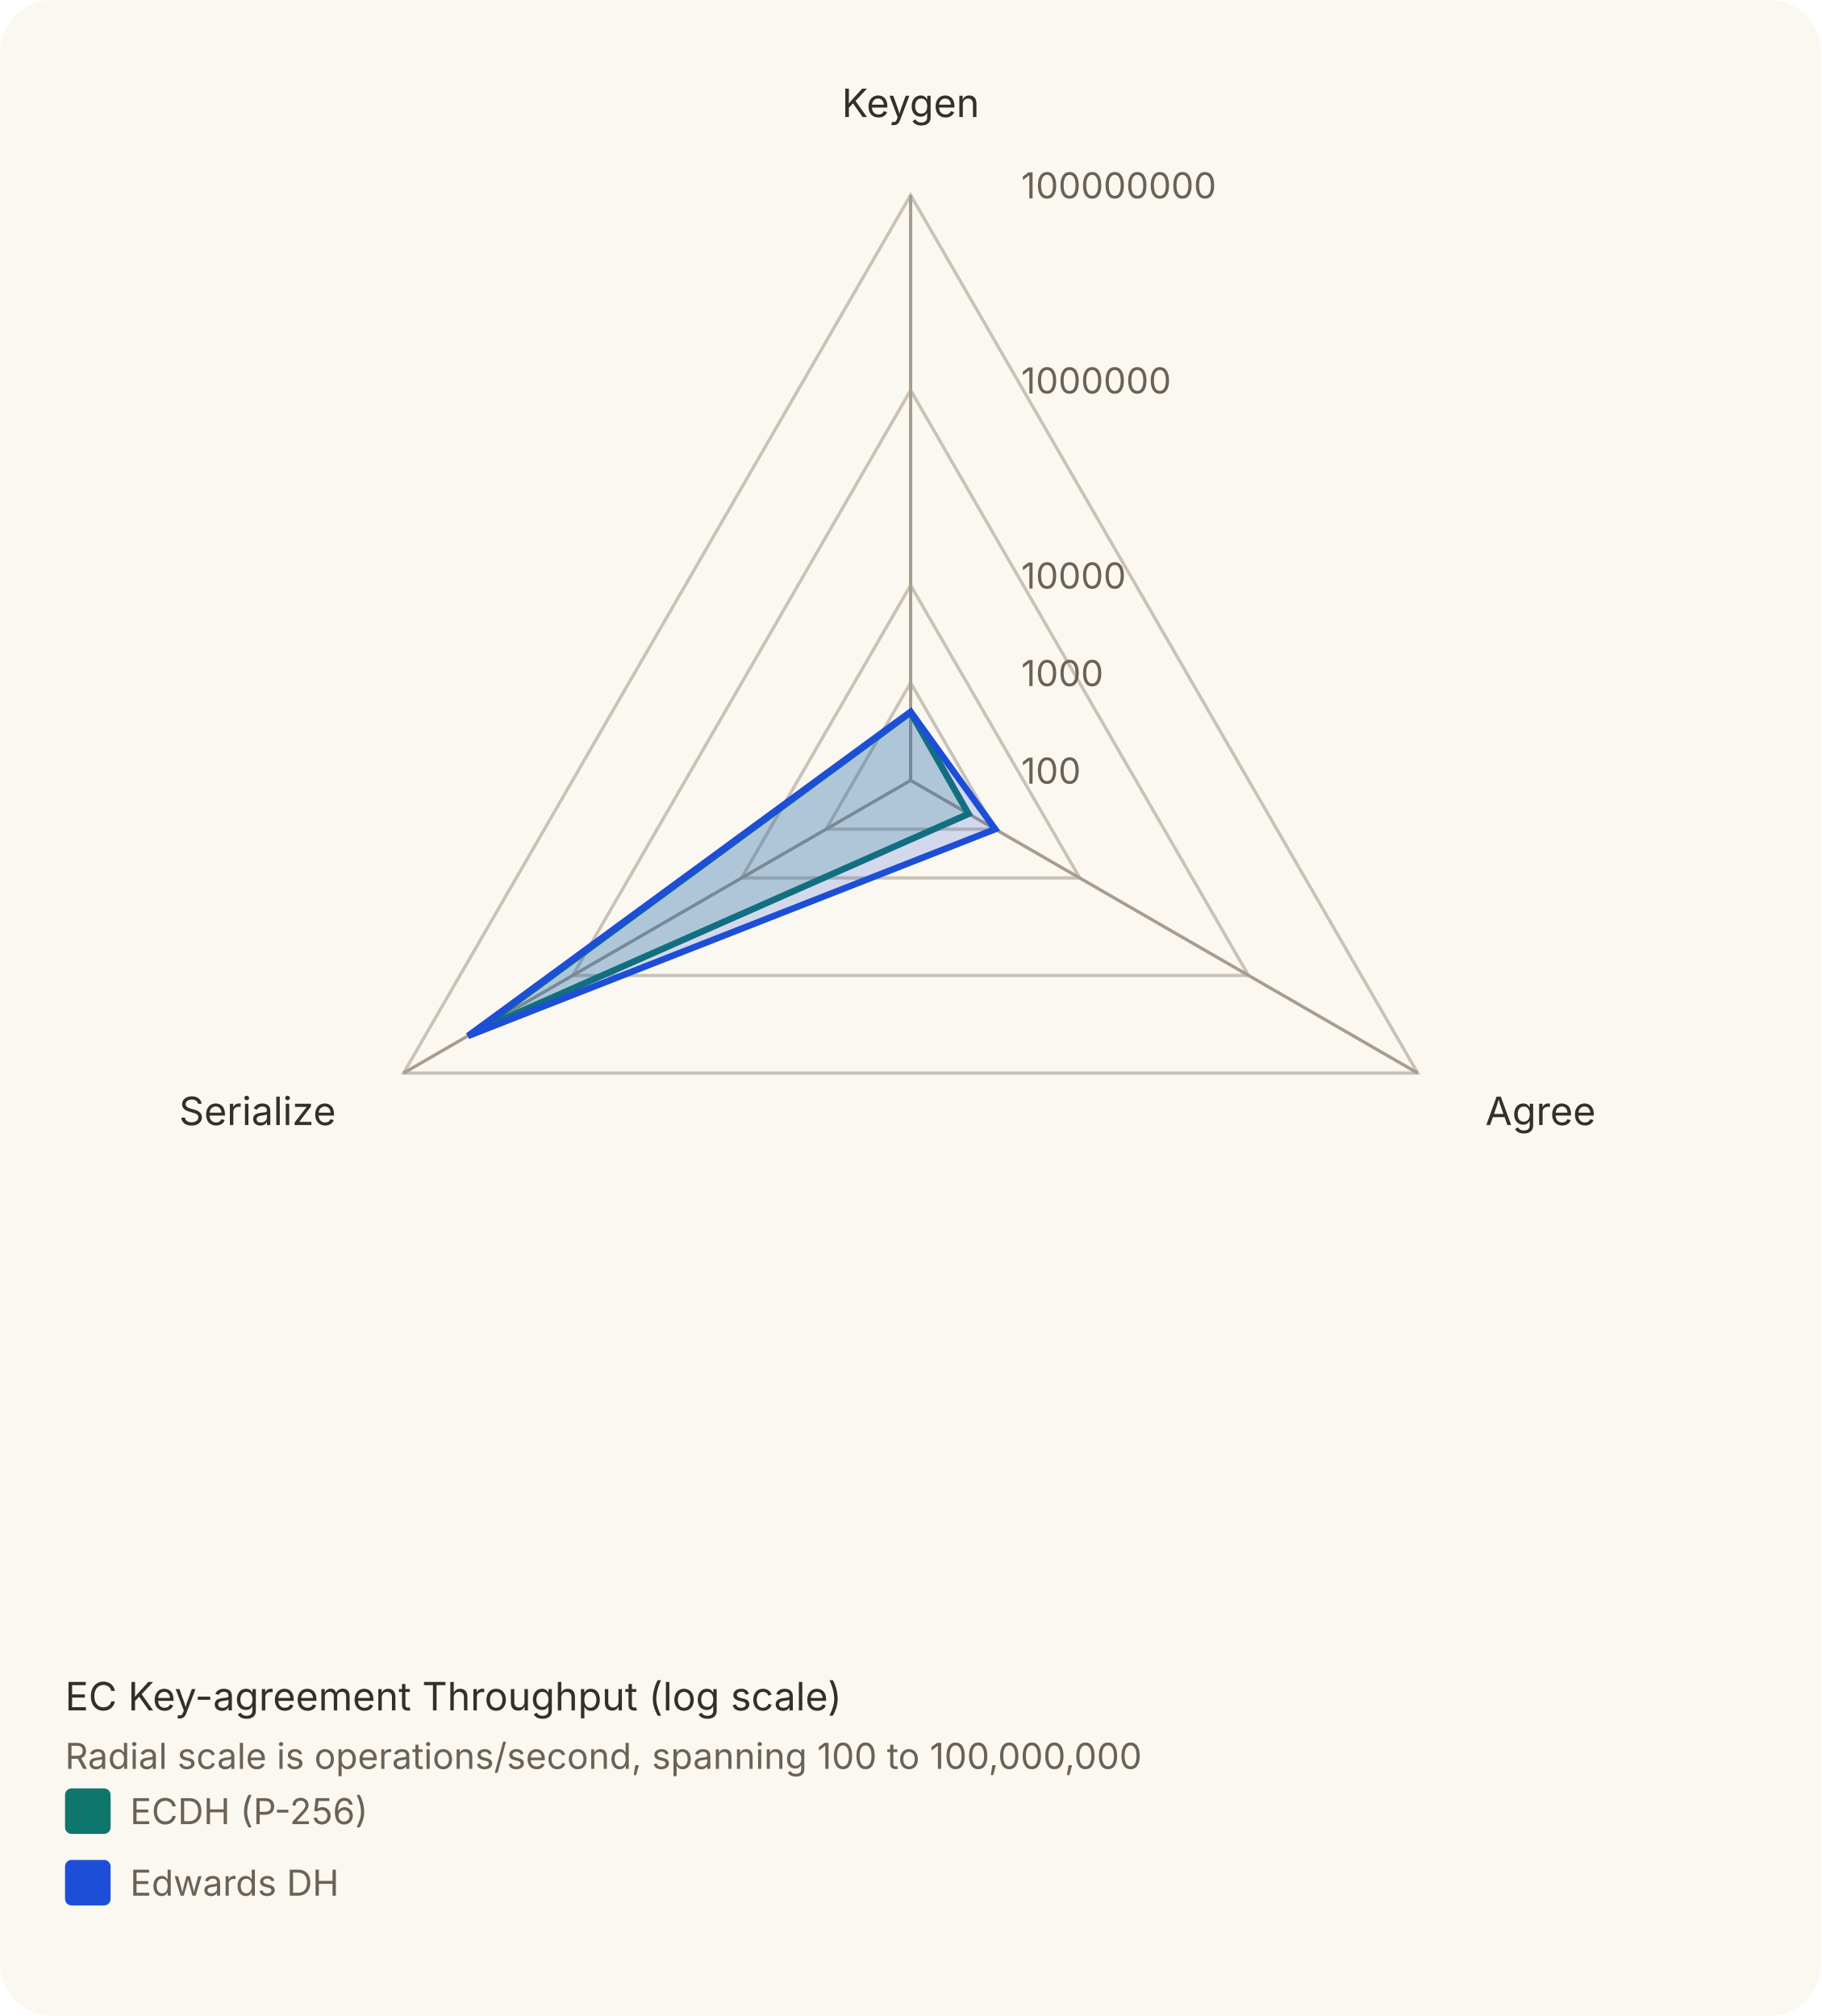
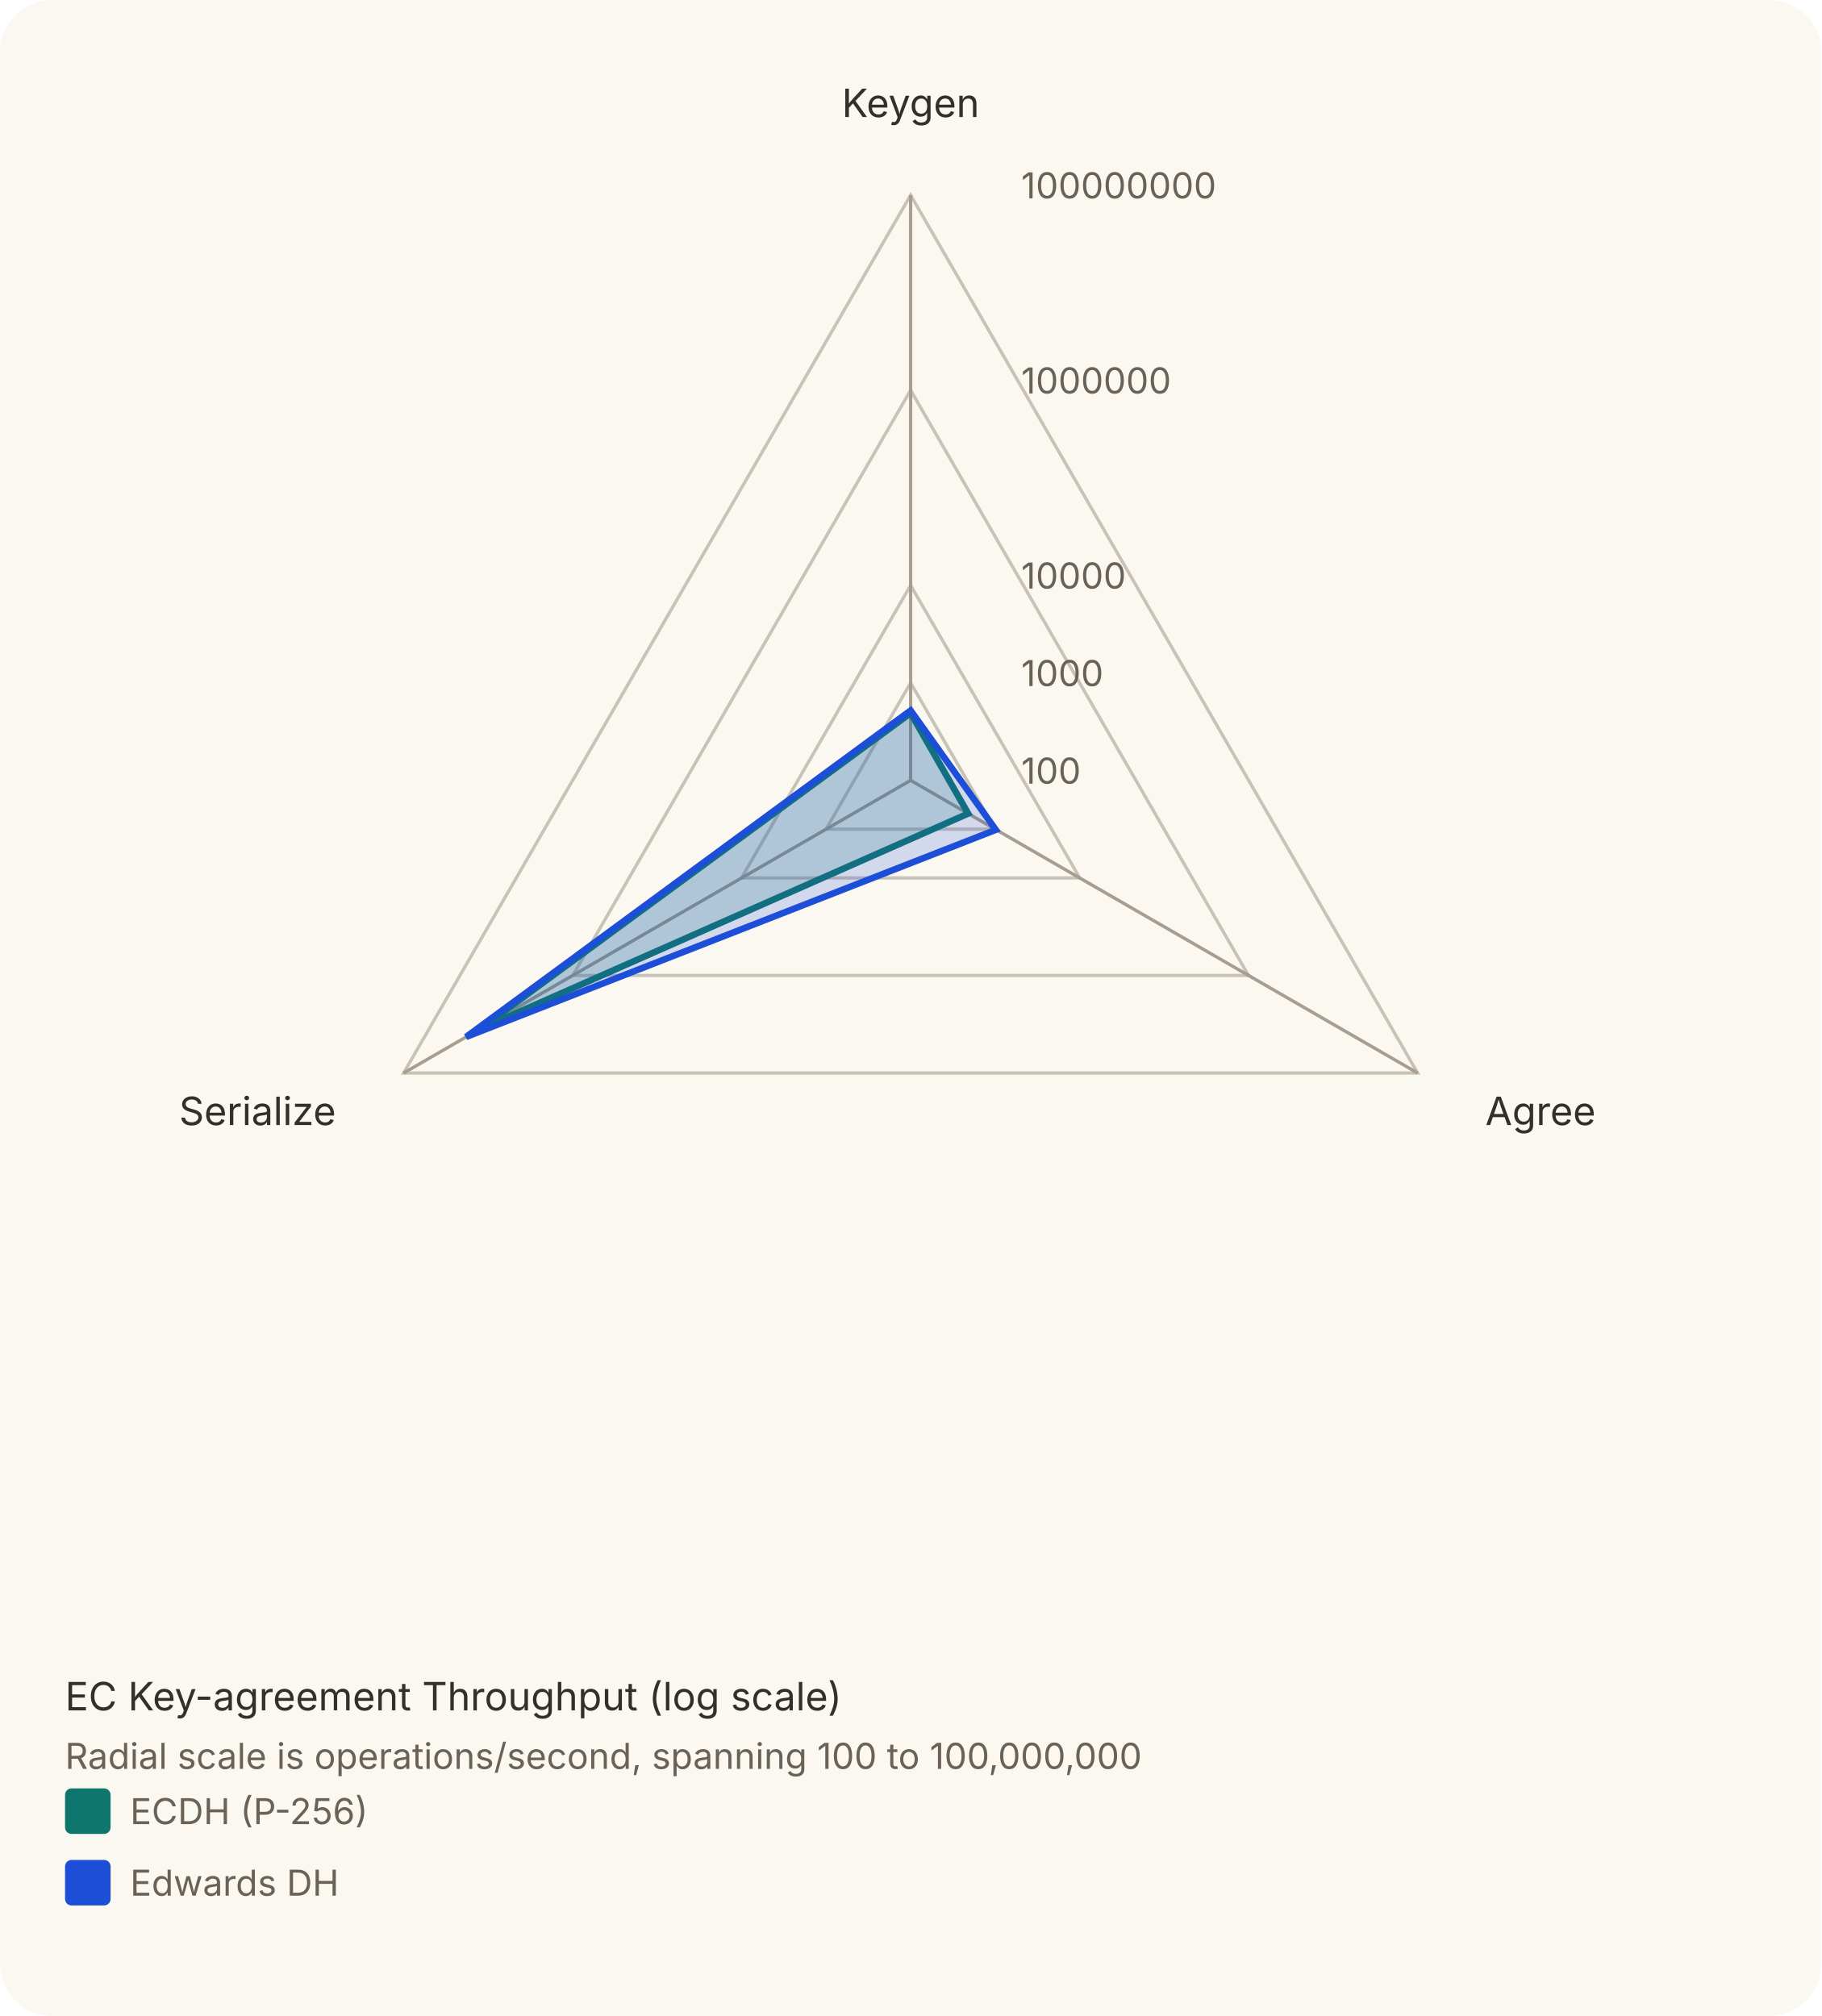
<svg xmlns="http://www.w3.org/2000/svg" viewBox="0 0 560 620" role="img" aria-labelledby="title desc">
  <style>
    .bg { fill: #fbf8f1; }
    .grid { fill: none; stroke: #c9c2b7; stroke-width: 1; }
    .axis { stroke: #a79d90; stroke-width: 1; }
    .label { fill: #342f29; font: 12px ui-sans-serif, -apple-system, BlinkMacSystemFont, "Segoe UI", sans-serif; }
    .small { fill: #6b6257; font: 11px ui-sans-serif, -apple-system, BlinkMacSystemFont, "Segoe UI", sans-serif; }
  </style>
  <rect class="bg" x="0" y="0" width="560" height="620" rx="16" />
  <polygon class="grid" points="280.0,240.0 280.0,240.0 280.0,240.0" />
  <polygon class="grid" points="280.0,210.0 306.0,255.0 254.0,255.0" />
  <polygon class="grid" points="280.0,180.0 332.0,270.0 228.0,270.0" />
  <polygon class="grid" points="280.0,120.0 383.9,300.0 176.1,300.0" />
  <polygon class="grid" points="280.0,60.0 435.9,330.0 124.1,330.0" />
  <line class="axis" x1="280" y1="240" x2="280.0" y2="60.0" />
  <line class="axis" x1="280" y1="240" x2="435.9" y2="330.0" />
  <line class="axis" x1="280" y1="240" x2="124.1" y2="330.0" />
-   <polygon points="280.0,219.1 297.8,250.3 146.9,316.9" fill="#0f766e" fill-opacity="0.18" stroke="#0f766e" stroke-width="2" />
+   <polygon points="280.0,219.3 297.7,250.2 147.4,316.6" fill="#0f766e" fill-opacity="0.18" stroke="#0f766e" stroke-width="2" />
  <rect x="20" y="550" width="14" height="14" rx="2" fill="#0f766e" />
  <text class="small" x="40" y="561">ECDH (P-256)</text>
-   <polygon points="280.0,218.9 306.0,255.0 143.9,318.6" fill="#1d4ed8" fill-opacity="0.18" stroke="#1d4ed8" stroke-width="2" />
+   <polygon points="280.0,218.5 306.2,255.2 143.3,318.9" fill="#1d4ed8" fill-opacity="0.18" stroke="#1d4ed8" stroke-width="2" />
  <rect x="20" y="572" width="14" height="14" rx="2" fill="#1d4ed8" />
  <text class="small" x="40" y="583">Edwards DH</text>
  <text class="small" x="314" y="241">100</text>
  <text class="small" x="314" y="211">1000</text>
  <text class="small" x="314" y="181">10000</text>
  <text class="small" x="314" y="121">1000000</text>
  <text class="small" x="314" y="61">100000000</text>
  <text class="label" x="280.0" y="36.0" text-anchor="middle">Keygen</text>
  <text class="label" x="456.7" y="346.0" text-anchor="start">Agree</text>
  <text class="label" x="103.3" y="346.0" text-anchor="end">Serialize</text>
  <text class="label" x="20" y="526">EC Key-agreement Throughput (log scale)</text>
  <text class="small" x="20" y="544">Radial scale is operations/second, spanning 100 to 100,000,000</text>
</svg>
